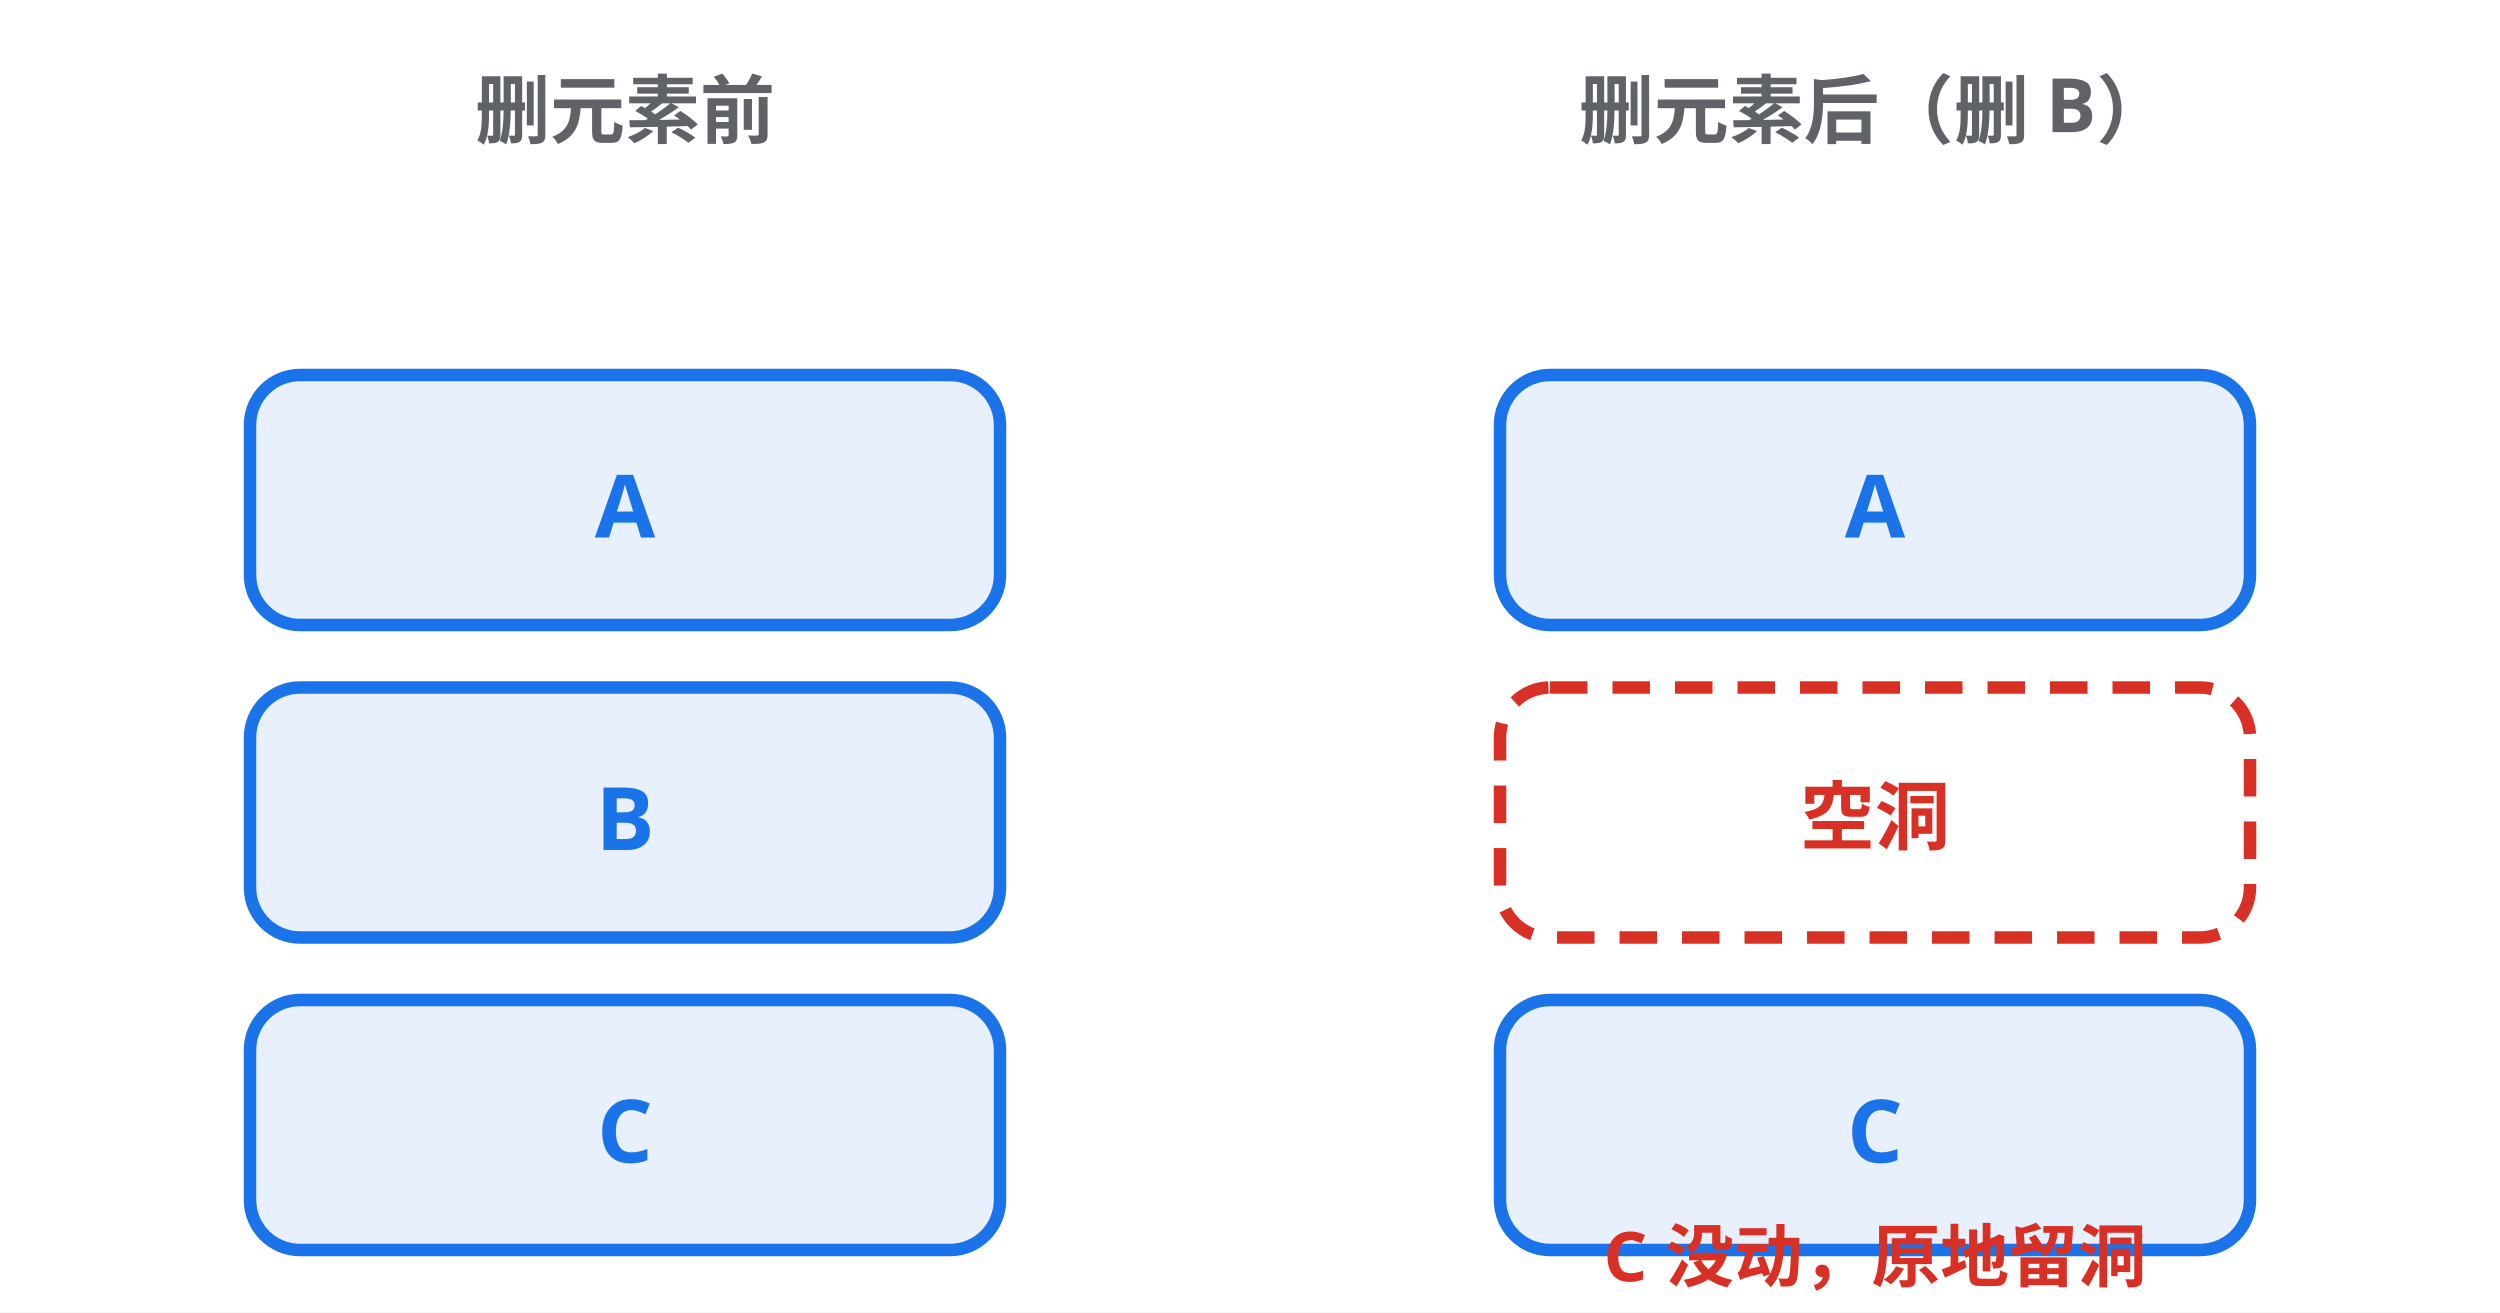
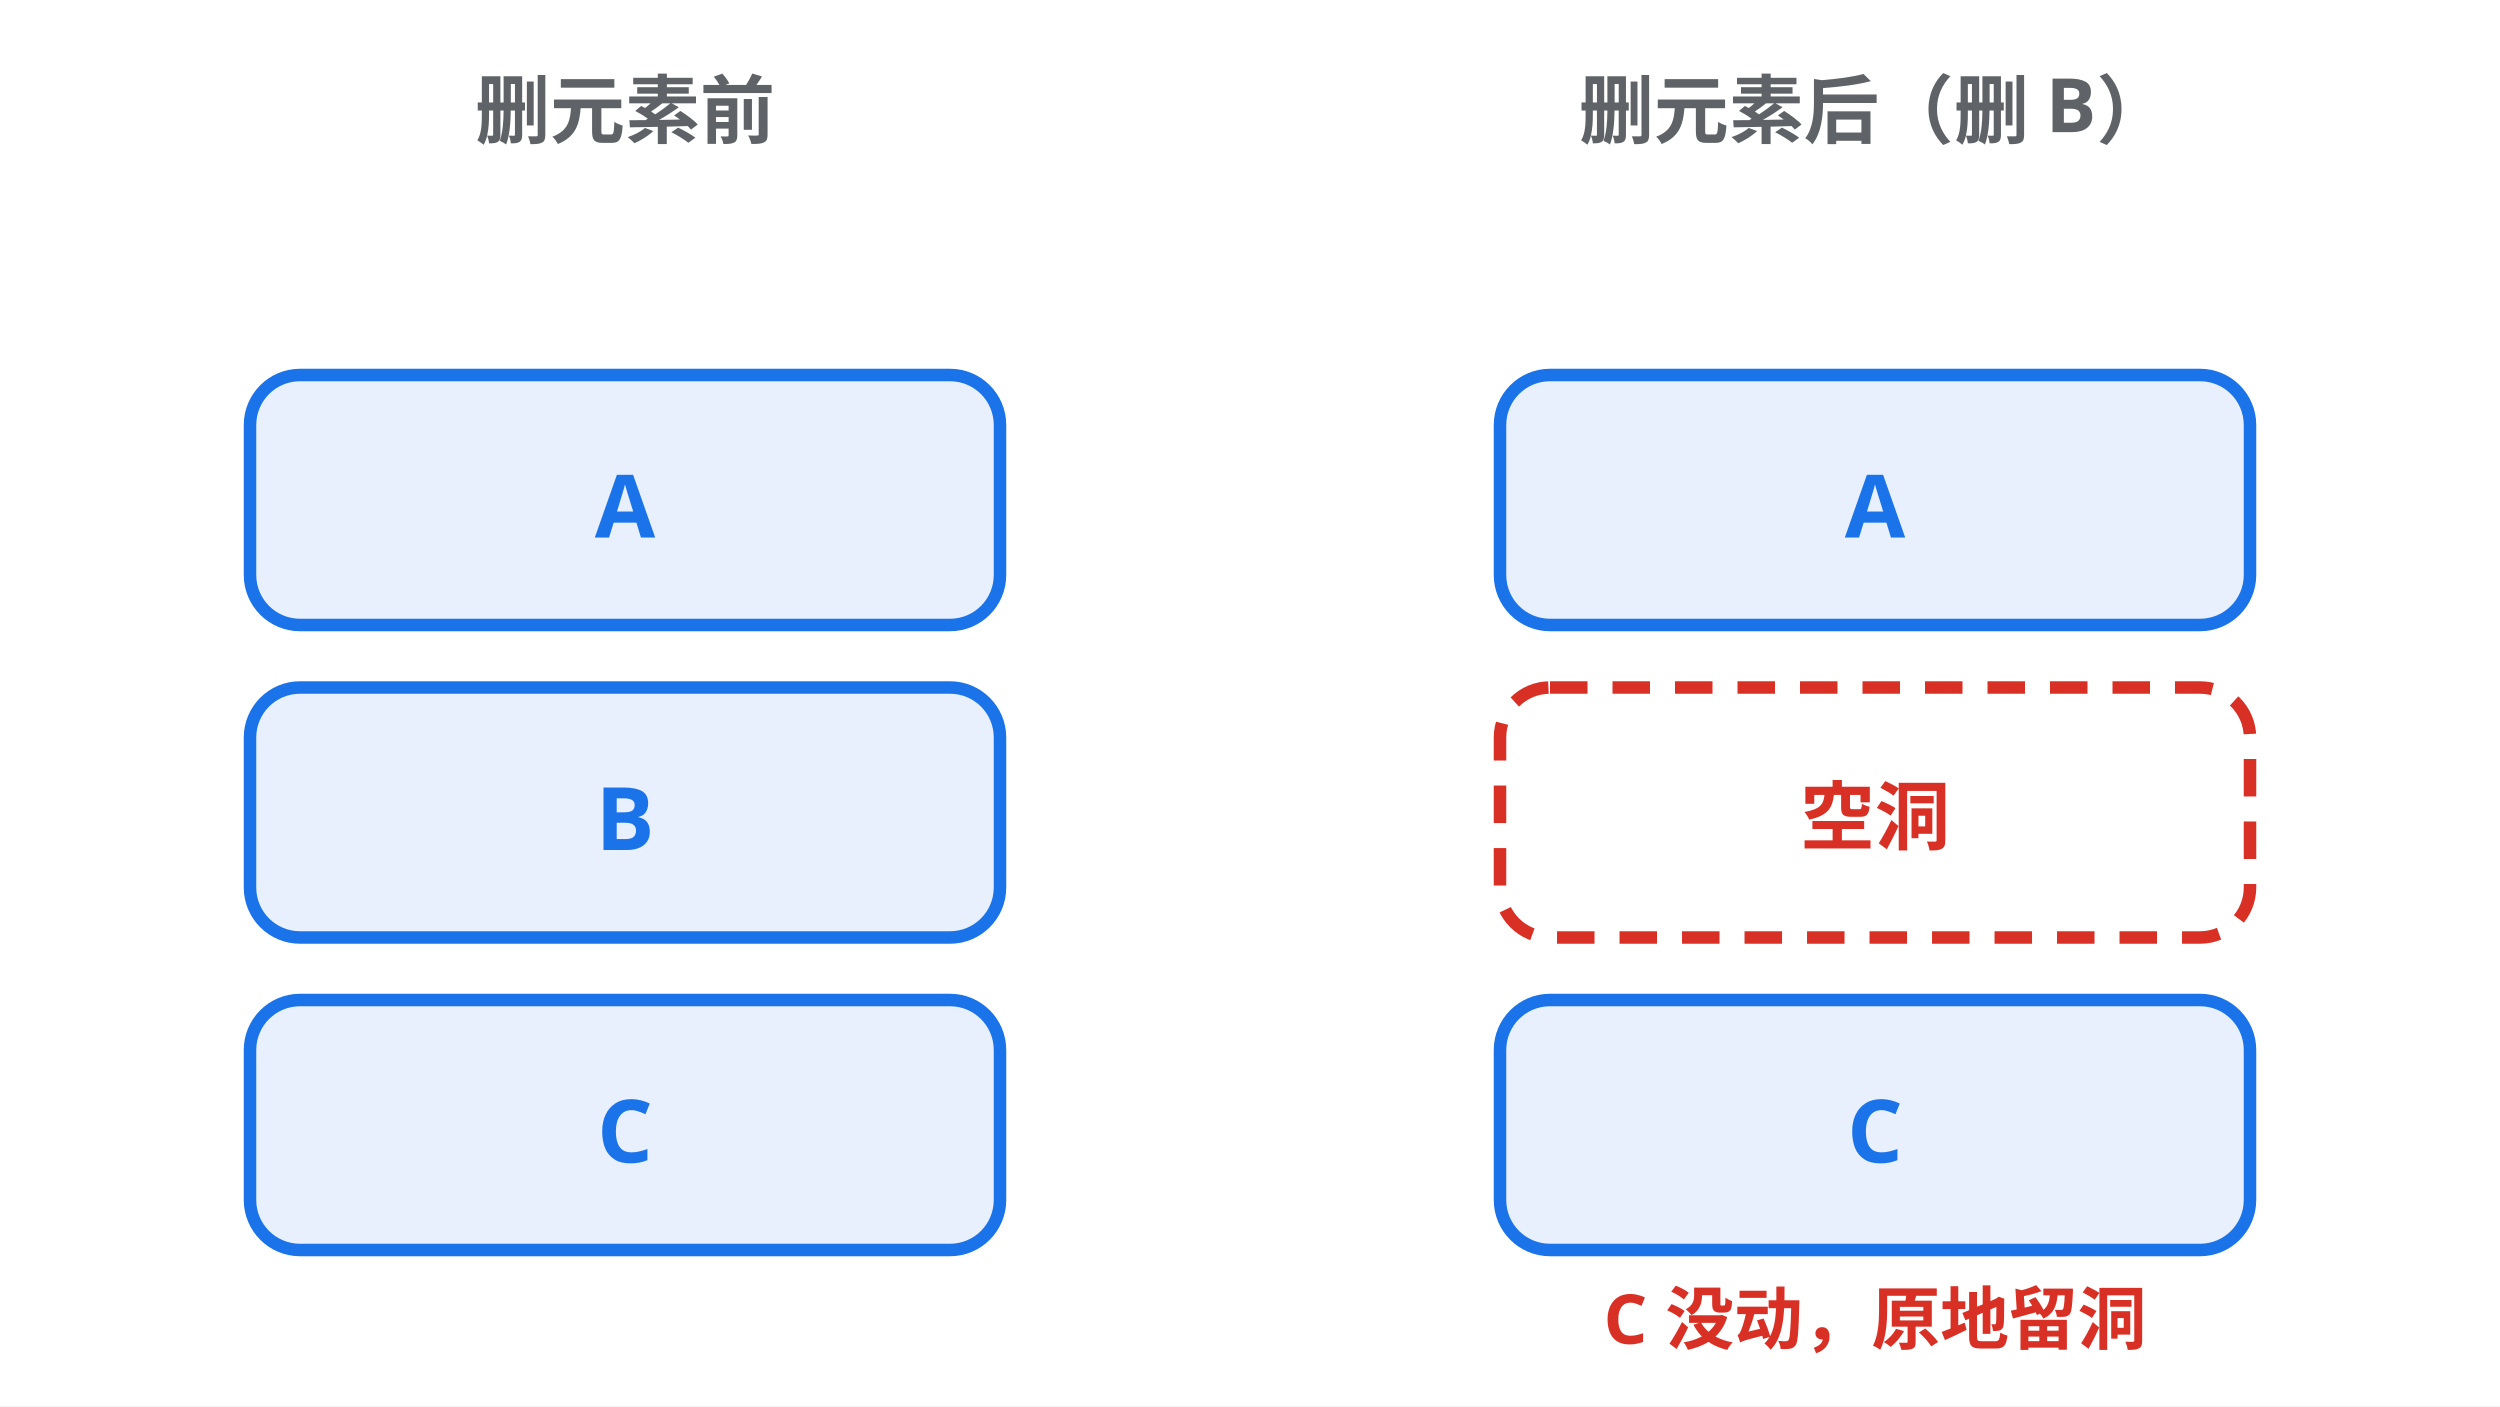
- <svg xmlns="http://www.w3.org/2000/svg" viewBox="0 0 400 210" width="400" height="210" role="img" aria-label="手术二：删元素 before/after">
+ <svg xmlns="http://www.w3.org/2000/svg" viewBox="0 0 400 225" width="400" height="225" role="img" aria-label="手术二：删元素 before/after">
  <style>
    .bg{fill:#ffffff}
    .cap{fill:#5f6368;font:600 12px sans-serif;text-anchor:middle}
    .lbl{fill:#1a73e8;font:700 14px sans-serif;text-anchor:middle}
    .box{fill:#e8f0fe;stroke:#1a73e8;stroke-width:2}
    .hole{fill:none;stroke:#d93025;stroke-width:2;stroke-dasharray:6 4}
    .holelbl{fill:#d93025;font:600 12px sans-serif;text-anchor:middle}
    .bad{fill:#d93025;font:700 11px sans-serif;text-anchor:middle}
    @media (prefers-color-scheme: dark){
      .bg{fill:#16181c}.cap{fill:#9aa0a6}.lbl{fill:#8ab4f8}
      .box{fill:#1b3a5c;stroke:#4a9eff}.hole{stroke:#ff6b6b}.holelbl{fill:#ff8a8a}.bad{fill:#ff8a8a}
    }
  </style>
-   <rect class="bg" x="0" y="0" width="400" height="210" />
+   <rect class="bg" x="0" y="0" width="400" height="225" />
  <text class="cap" x="100" y="22">删元素前</text>
  <text class="cap" x="300" y="22">删元素后（删 B）</text>
  <rect class="box" x="40" y="60" width="120" height="40" rx="8" />
  <text class="lbl" x="100" y="86">A</text>
  <rect class="box" x="40" y="110" width="120" height="40" rx="8" />
  <text class="lbl" x="100" y="136">B</text>
  <rect class="box" x="40" y="160" width="120" height="40" rx="8" />
  <text class="lbl" x="100" y="186">C</text>
  <rect class="box" x="240" y="60" width="120" height="40" rx="8" />
  <text class="lbl" x="300" y="86">A</text>
  <rect class="hole" x="240" y="110" width="120" height="40" rx="8" />
  <text class="holelbl" x="300" y="135">空洞</text>
  <rect class="box" x="240" y="160" width="120" height="40" rx="8" />
  <text class="lbl" x="300" y="186">C</text>
-   <text class="bad" x="300" y="205">C 没动，原地留洞</text>
+   <text class="bad" x="300" y="215">C 没动，原地留洞</text>
</svg>
